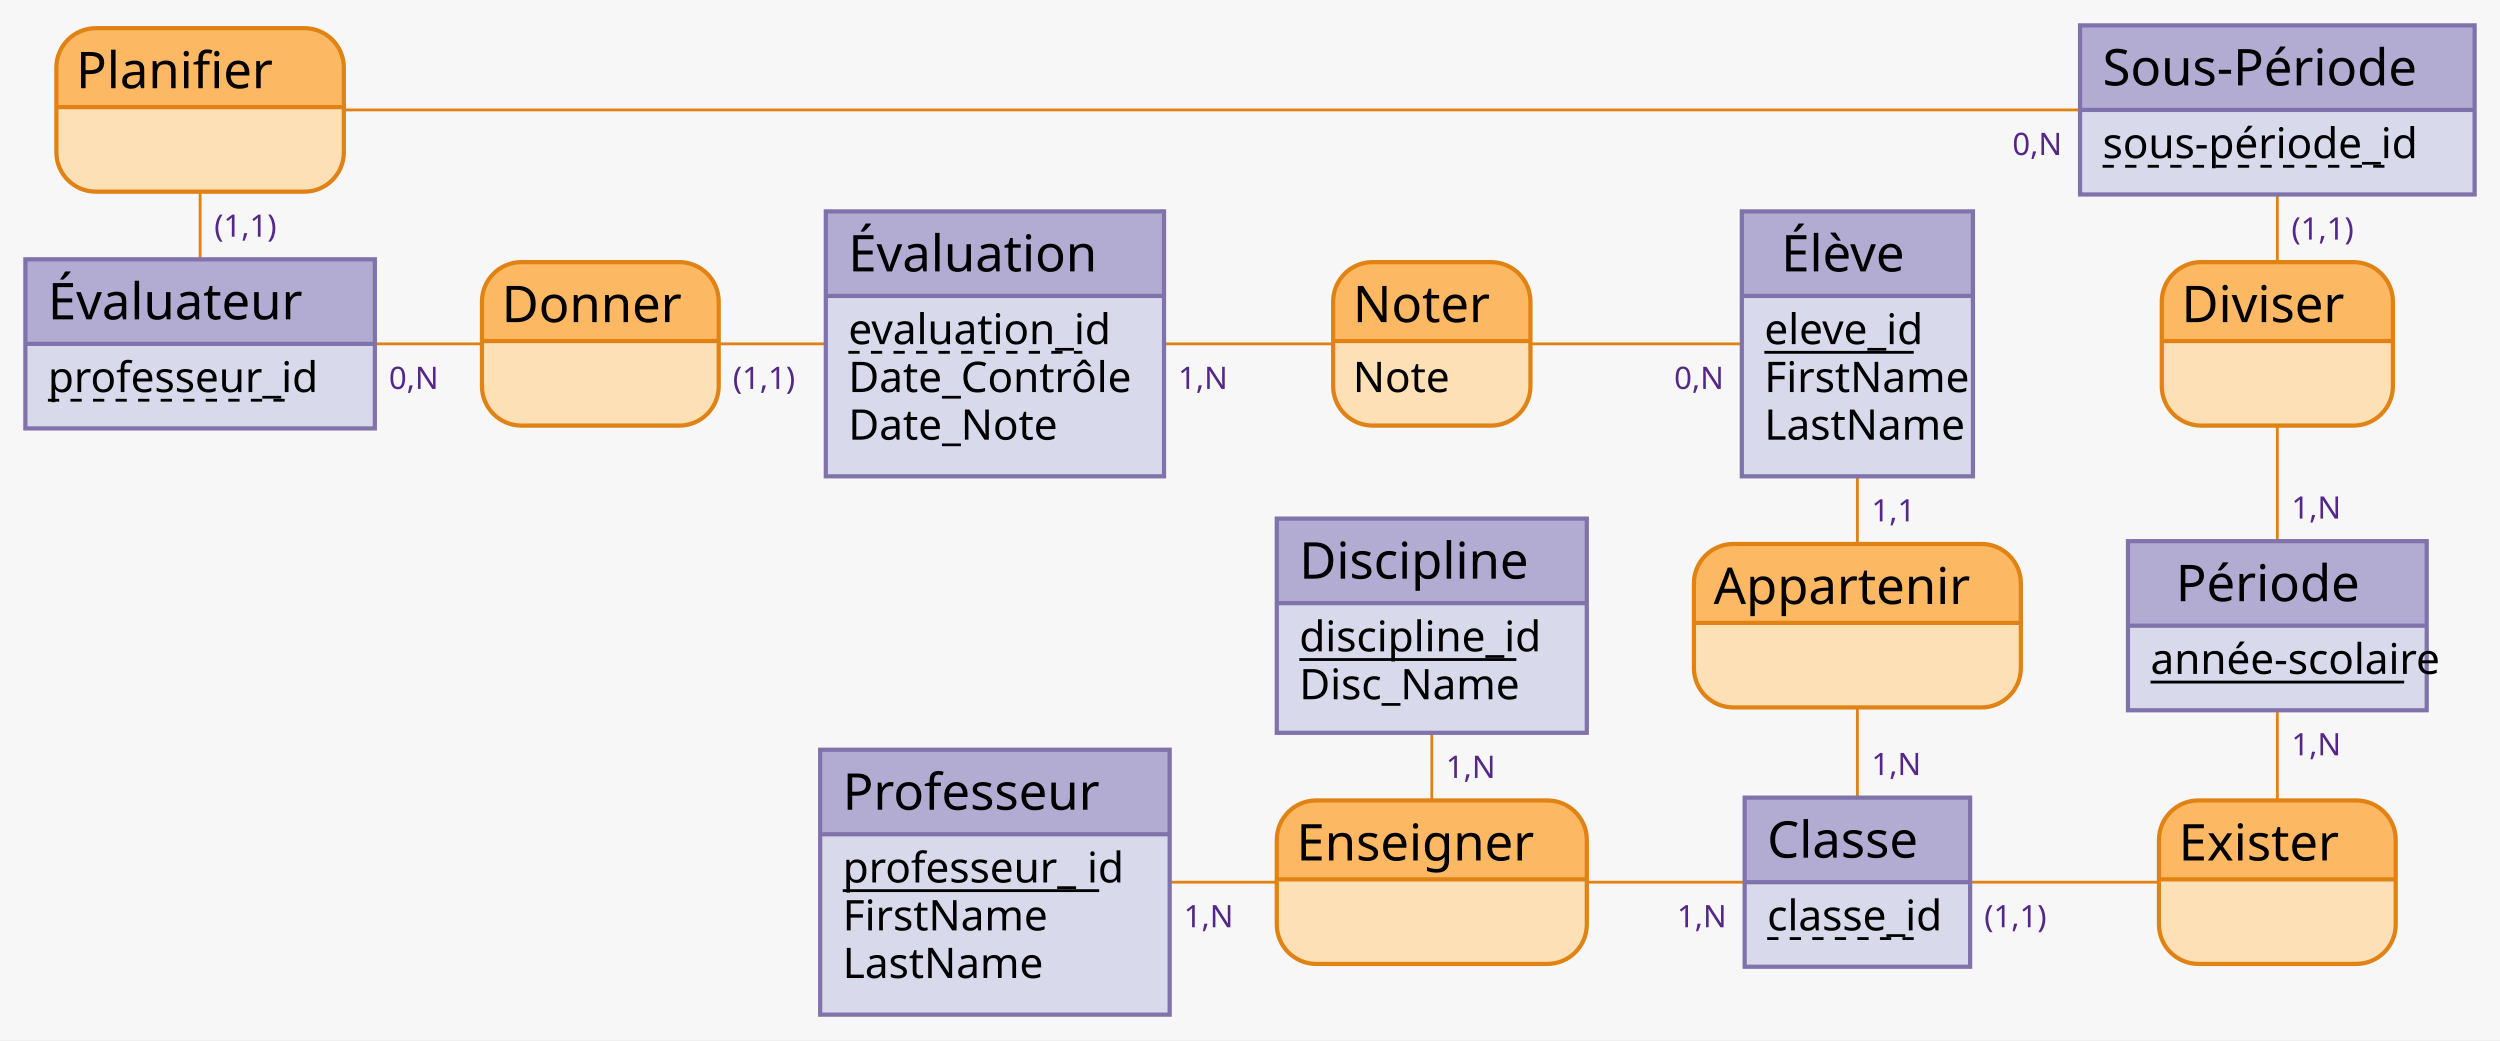
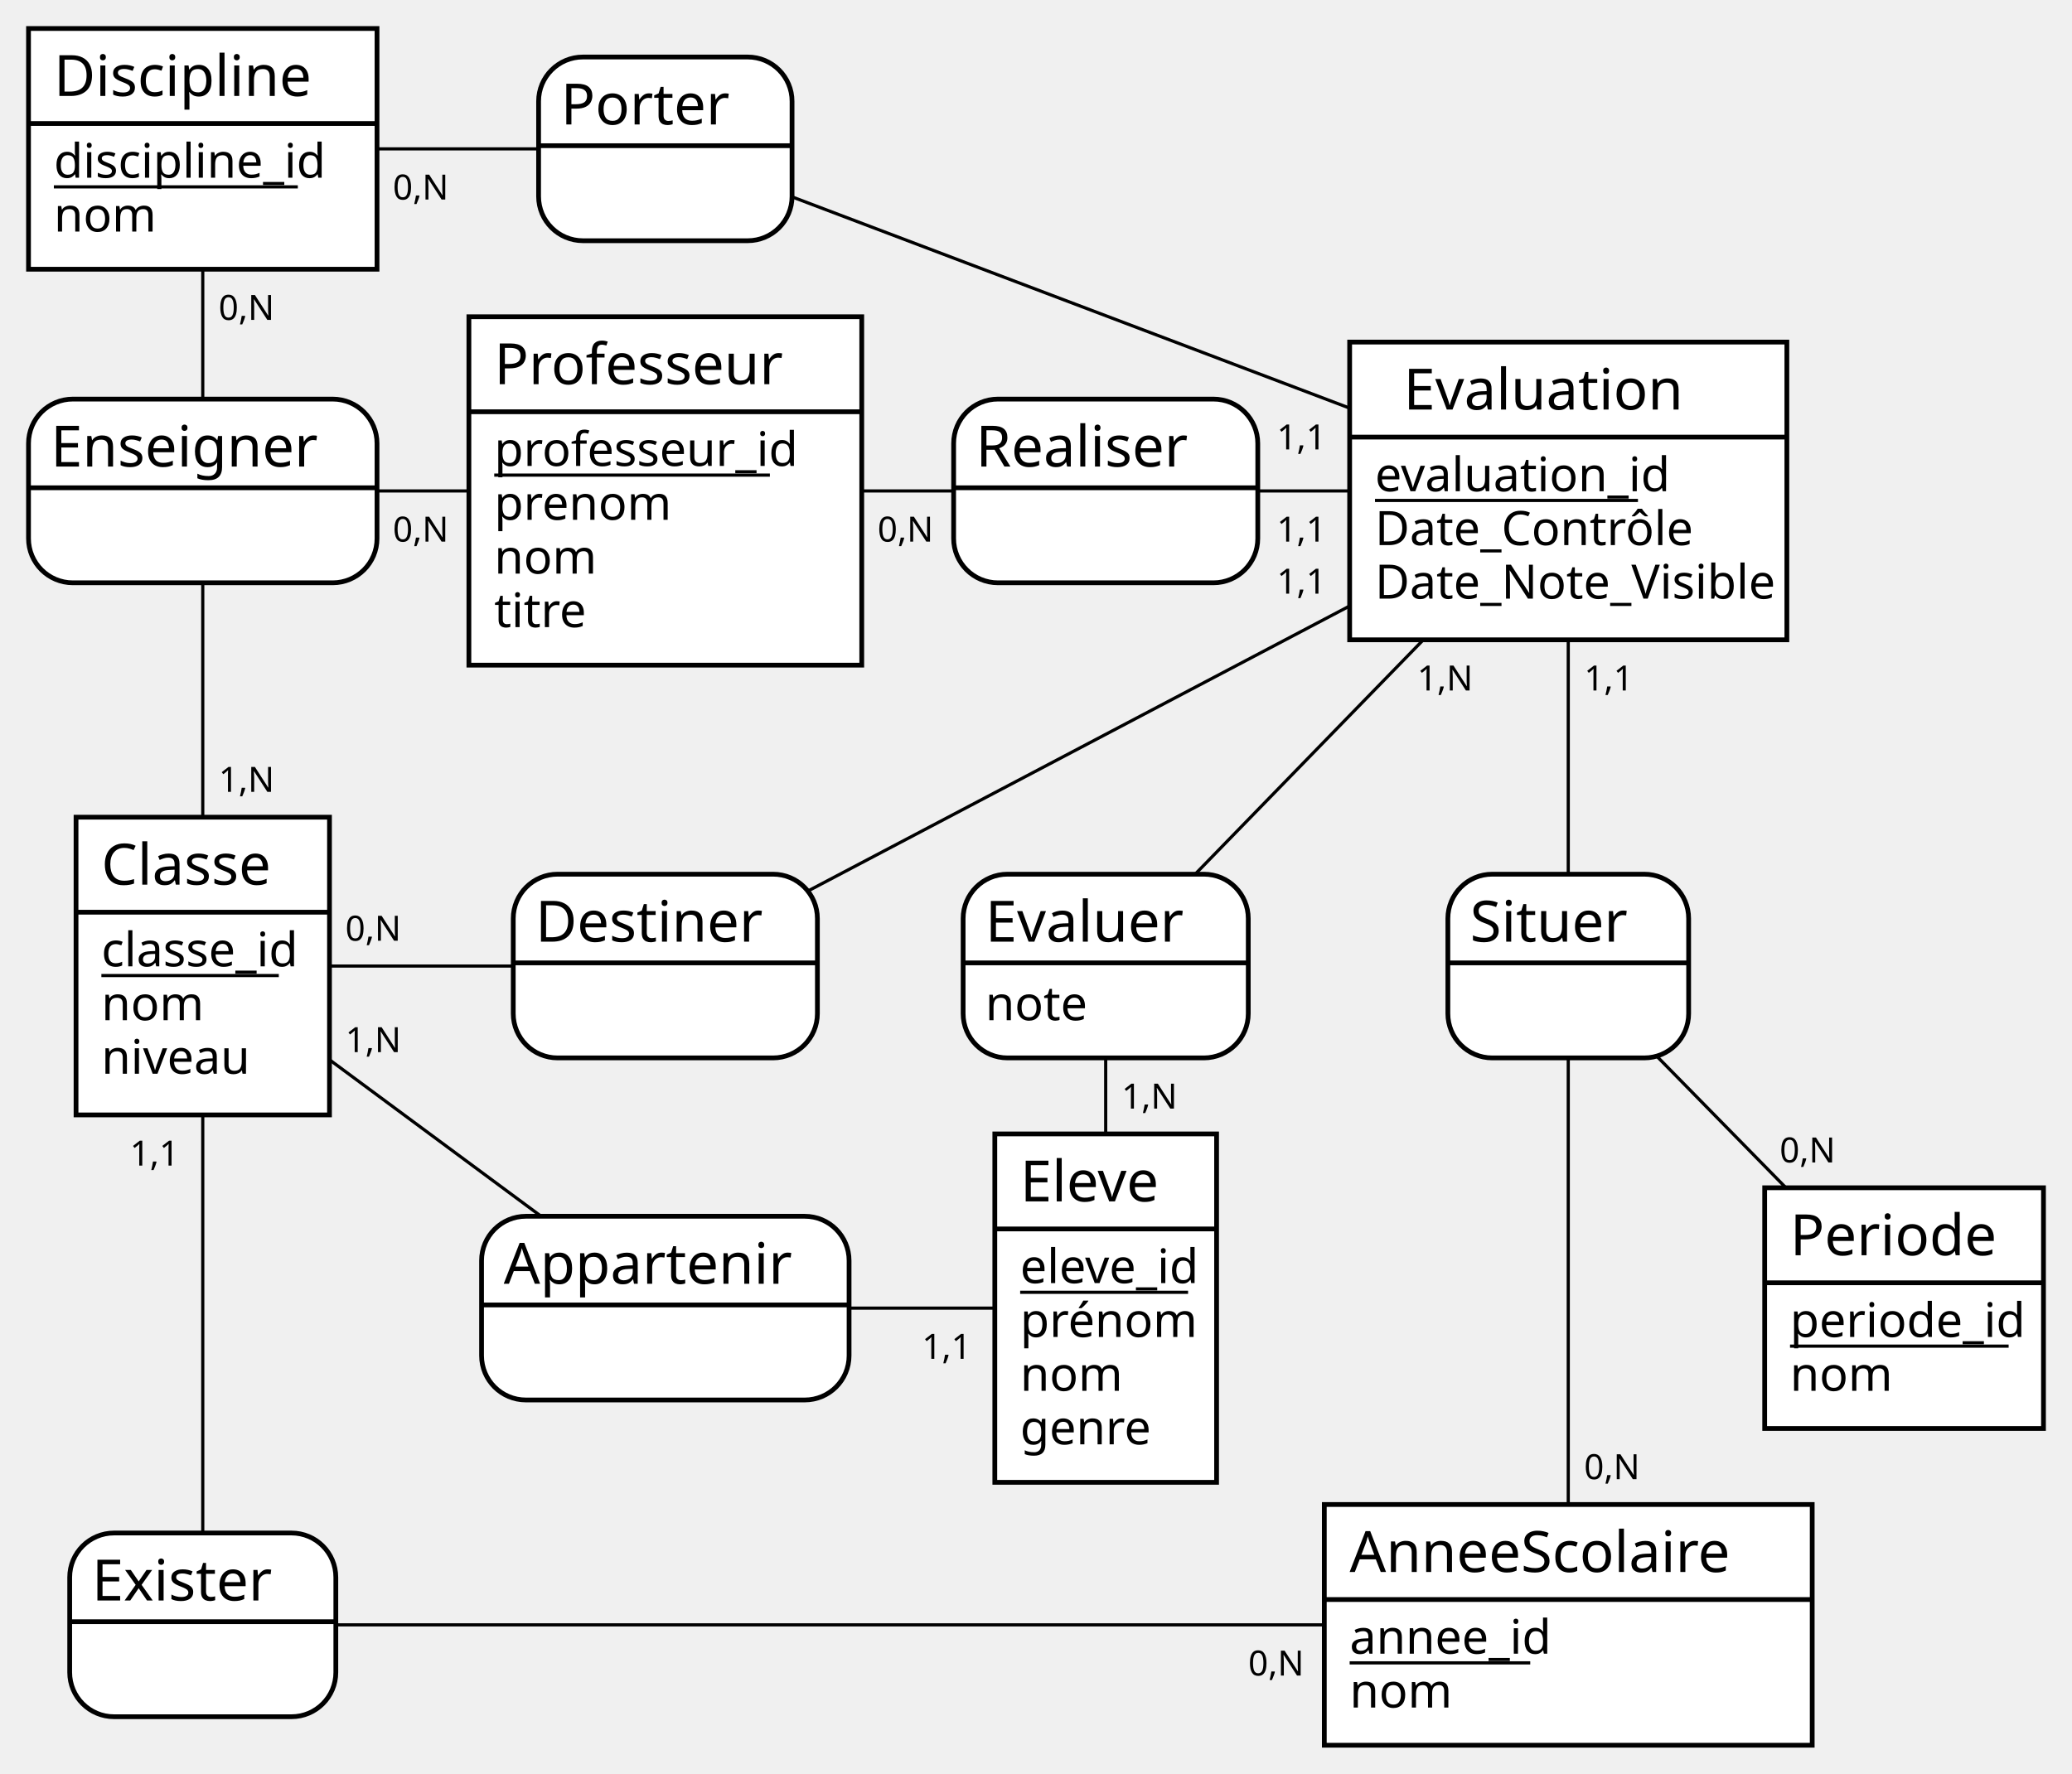
- <svg xmlns="http://www.w3.org/2000/svg" width="887" height="369" view_box="0 0 887 369">\n\n<rect id="frame" x="0" y="0" width="887" height="369" fill="#f7f7f7" stroke="none" stroke-width="0" />
-   <line x1="71" y1="122" x2="71" y2="39" stroke="#e08214" stroke-width="1" />
-   <text x="76.0" y="84" fill="#542788" font-family="Futura" font-size="11">(1,1)</text>
-   <line x1="808" y1="39" x2="71" y2="39" stroke="#e08214" stroke-width="1" />
-   <text x="714" y="55.0" fill="#542788" font-family="Futura" font-size="11">0,N</text>
-   <g id="association-Planifier">
-     <path d="M 108 10 a 14 14 90 0 1 14 14 V 38 h -102 V 24 a 14 14 90 0 1 14 -14" fill="#fdb863" stroke="#fdb863" stroke-width="0" />
-     <path d="M 122 38.0 v 16 a 14 14 90 0 1 -14 14 H 34 a 14 14 90 0 1 -14 -14 V 38.0 H 102" fill="#fee0b6" stroke="#fee0b6" stroke-width="0" />
-     <rect x="20" y="10" width="102" height="58" fill="none" rx="14" stroke="#e08214" stroke-width="1.5" />
-     <line x1="20" y1="38" x2="122" y2="38" stroke="#e08214" stroke-width="1.5" />
-     <text x="27" y="31.3" fill="#000000" font-family="Copperplate" font-size="18">Planifier</text>
+ <svg xmlns="http://www.w3.org/2000/svg" width="654" height="560" view_box="0 0 654 560">\n\n<rect id="frame" x="0" y="0" width="654" height="560" fill="none" stroke="none" stroke-width="0" />
+   <line x1="495" y1="155" x2="210" y2="47" stroke="#000000" stroke-width="1" />
+   <text x="403" y="141.888" fill="#000000" font-family="Futura" font-size="11">1,1</text>
+   <line x1="64" y1="47" x2="210" y2="47" stroke="#000000" stroke-width="1" />
+   <text x="124" y="63.0" fill="#000000" font-family="Futura" font-size="11">0,N</text>
+   <g id="association-Porter">
+     <path d="M 236 18 a 14 14 90 0 1 14 14 V 46 h -80 V 32 a 14 14 90 0 1 14 -14" fill="#FFFFFF" stroke="#FFFFFF" stroke-width="0" />
+     <path d="M 250 46.0 v 16 a 14 14 90 0 1 -14 14 H 184 a 14 14 90 0 1 -14 -14 V 46.0 H 80" fill="#FFFFFF" stroke="#FFFFFF" stroke-width="0" />
+     <rect x="170" y="18" width="80" height="58" fill="none" rx="14" stroke="#000000" stroke-width="1.5" />
+     <line x1="170" y1="46" x2="250" y2="46" stroke="#000000" stroke-width="1.5" />
+     <text x="177" y="39.3" fill="#000000" font-family="Copperplate" font-size="18">Porter</text>
  </g>
-   <line x1="353" y1="122" x2="213" y2="122" stroke="#e08214" stroke-width="1" />
-   <text x="260" y="138.0" fill="#542788" font-family="Futura" font-size="11">(1,1)</text>
-   <line x1="71" y1="122" x2="213" y2="122" stroke="#e08214" stroke-width="1" />
-   <text x="138" y="138.0" fill="#542788" font-family="Futura" font-size="11">0,N</text>
-   <g id="association-Donner">
-     <path d="M 241 93 a 14 14 90 0 1 14 14 V 121 h -84 V 107 a 14 14 90 0 1 14 -14" fill="#fdb863" stroke="#fdb863" stroke-width="0" />
-     <path d="M 255 121.0 v 16 a 14 14 90 0 1 -14 14 H 185 a 14 14 90 0 1 -14 -14 V 121.0 H 84" fill="#fee0b6" stroke="#fee0b6" stroke-width="0" />
-     <rect x="171" y="93" width="84" height="58" fill="none" rx="14" stroke="#e08214" stroke-width="1.5" />
-     <line x1="171" y1="121" x2="255" y2="121" stroke="#e08214" stroke-width="1.5" />
-     <text x="178" y="114.3" fill="#000000" font-family="Copperplate" font-size="18">Donner</text>
+   <line x1="210" y1="155" x2="64" y2="155" stroke="#000000" stroke-width="1" />
+   <text x="124" y="171.0" fill="#000000" font-family="Futura" font-size="11">0,N</text>
+   <line x1="64" y1="305" x2="64" y2="155" stroke="#000000" stroke-width="1" />
+   <text x="69.0" y="250" fill="#000000" font-family="Futura" font-size="11">1,N</text>
+   <line x1="64" y1="47" x2="64" y2="155" stroke="#000000" stroke-width="1" />
+   <text x="69.0" y="101" fill="#000000" font-family="Futura" font-size="11">0,N</text>
+   <g id="association-Enseigner">
+     <path d="M 105 126 a 14 14 90 0 1 14 14 V 154 h -110 V 140 a 14 14 90 0 1 14 -14" fill="#FFFFFF" stroke="#FFFFFF" stroke-width="0" />
+     <path d="M 119 154.0 v 16 a 14 14 90 0 1 -14 14 H 23 a 14 14 90 0 1 -14 -14 V 154.0 H 110" fill="#FFFFFF" stroke="#FFFFFF" stroke-width="0" />
+     <rect x="9" y="126" width="110" height="58" fill="none" rx="14" stroke="#000000" stroke-width="1.5" />
+     <line x1="9" y1="154" x2="119" y2="154" stroke="#000000" stroke-width="1.5" />
+     <text x="16" y="147.3" fill="#000000" font-family="Copperplate" font-size="18">Enseigner</text>
  </g>
-   <line x1="353" y1="122" x2="508" y2="122" stroke="#e08214" stroke-width="1" />
-   <text x="418" y="138.0" fill="#542788" font-family="Futura" font-size="11">1,N</text>
-   <line x1="659" y1="122" x2="508" y2="122" stroke="#e08214" stroke-width="1" />
-   <text x="594" y="138.0" fill="#542788" font-family="Futura" font-size="11">0,N</text>
-   <g id="association-Noter">
-     <path d="M 529 93 a 14 14 90 0 1 14 14 V 121 h -70 V 107 a 14 14 90 0 1 14 -14" fill="#fdb863" stroke="#fdb863" stroke-width="0" />
-     <path d="M 543 121.0 v 16 a 14 14 90 0 1 -14 14 H 487 a 14 14 90 0 1 -14 -14 V 121.0 H 70" fill="#fee0b6" stroke="#fee0b6" stroke-width="0" />
-     <rect x="473" y="93" width="70" height="58" fill="none" rx="14" stroke="#e08214" stroke-width="1.5" />
-     <line x1="473" y1="121" x2="543" y2="121" stroke="#e08214" stroke-width="1.5" />
-     <text x="480" y="114.3" fill="#000000" font-family="Copperplate" font-size="18">Noter</text>
-     <text x="480" y="139.1" fill="#000000" font-family="Gill Sans" font-size="15">Note</text>
+   <line x1="495" y1="155" x2="349" y2="155" stroke="#000000" stroke-width="1" />
+   <text x="403" y="171.0" fill="#000000" font-family="Futura" font-size="11">1,1</text>
+   <line x1="210" y1="155" x2="349" y2="155" stroke="#000000" stroke-width="1" />
+   <text x="277" y="171.0" fill="#000000" font-family="Futura" font-size="11">0,N</text>
+   <g id="association-Realiser">
+     <path d="M 383 126 a 14 14 90 0 1 14 14 V 154 h -96 V 140 a 14 14 90 0 1 14 -14" fill="#FFFFFF" stroke="#FFFFFF" stroke-width="0" />
+     <path d="M 397 154.0 v 16 a 14 14 90 0 1 -14 14 H 315 a 14 14 90 0 1 -14 -14 V 154.0 H 96" fill="#FFFFFF" stroke="#FFFFFF" stroke-width="0" />
+     <rect x="301" y="126" width="96" height="58" fill="none" rx="14" stroke="#000000" stroke-width="1.5" />
+     <line x1="301" y1="154" x2="397" y2="154" stroke="#000000" stroke-width="1.5" />
+     <text x="308" y="147.3" fill="#000000" font-family="Copperplate" font-size="18">Realiser</text>
  </g>
-   <line x1="808" y1="39" x2="808" y2="122" stroke="#e08214" stroke-width="1" />
-   <text x="813.0" y="85" fill="#542788" font-family="Futura" font-size="11">(1,1)</text>
-   <line x1="808" y1="222" x2="808" y2="122" stroke="#e08214" stroke-width="1" />
-   <text x="813.0" y="184" fill="#542788" font-family="Futura" font-size="11">1,N</text>
-   <g id="association-Diviser">
-     <path d="M 835 93 a 14 14 90 0 1 14 14 V 121 h -82 V 107 a 14 14 90 0 1 14 -14" fill="#fdb863" stroke="#fdb863" stroke-width="0" />
-     <path d="M 849 121.0 v 16 a 14 14 90 0 1 -14 14 H 781 a 14 14 90 0 1 -14 -14 V 121.0 H 82" fill="#fee0b6" stroke="#fee0b6" stroke-width="0" />
-     <rect x="767" y="93" width="82" height="58" fill="none" rx="14" stroke="#e08214" stroke-width="1.5" />
-     <line x1="767" y1="121" x2="849" y2="121" stroke="#e08214" stroke-width="1.5" />
-     <text x="774" y="114.3" fill="#000000" font-family="Copperplate" font-size="18">Diviser</text>
+   <line x1="495" y1="155" x2="210" y2="305" stroke="#000000" stroke-width="1" />
+   <text x="403" y="187.423" fill="#000000" font-family="Futura" font-size="11">1,1</text>
+   <line x1="64" y1="305" x2="210" y2="305" stroke="#000000" stroke-width="1" />
+   <text x="109" y="297.0" fill="#000000" font-family="Futura" font-size="11">0,N</text>
+   <g id="association-Destiner">
+     <path d="M 244 276 a 14 14 90 0 1 14 14 V 304 h -96 V 290 a 14 14 90 0 1 14 -14" fill="#FFFFFF" stroke="#FFFFFF" stroke-width="0" />
+     <path d="M 258 304.0 v 16 a 14 14 90 0 1 -14 14 H 176 a 14 14 90 0 1 -14 -14 V 304.0 H 96" fill="#FFFFFF" stroke="#FFFFFF" stroke-width="0" />
+     <rect x="162" y="276" width="96" height="58" fill="none" rx="14" stroke="#000000" stroke-width="1.5" />
+     <line x1="162" y1="304" x2="258" y2="304" stroke="#000000" stroke-width="1.5" />
+     <text x="169" y="297.3" fill="#000000" font-family="Copperplate" font-size="18">Destiner</text>
  </g>
-   <line x1="659" y1="313" x2="659" y2="222" stroke="#e08214" stroke-width="1" />
-   <text x="664.0" y="275" fill="#542788" font-family="Futura" font-size="11">1,N</text>
-   <line x1="659" y1="122" x2="659" y2="222" stroke="#e08214" stroke-width="1" />
-   <text x="664.0" y="185" fill="#542788" font-family="Futura" font-size="11">1,1</text>
+   <line x1="495" y1="155" x2="349" y2="305" stroke="#000000" stroke-width="1" />
+   <text x="447.317" y="218" fill="#000000" font-family="Futura" font-size="11">1,N</text>
+   <line x1="349" y1="413" x2="349" y2="305" stroke="#000000" stroke-width="1" />
+   <text x="354.0" y="350" fill="#000000" font-family="Futura" font-size="11">1,N</text>
+   <g id="association-Evaluer">
+     <path d="M 380 276 a 14 14 90 0 1 14 14 V 304 h -90 V 290 a 14 14 90 0 1 14 -14" fill="#FFFFFF" stroke="#FFFFFF" stroke-width="0" />
+     <path d="M 394 304.0 v 16 a 14 14 90 0 1 -14 14 H 318 a 14 14 90 0 1 -14 -14 V 304.0 H 90" fill="#FFFFFF" stroke="#FFFFFF" stroke-width="0" />
+     <rect x="304" y="276" width="90" height="58" fill="none" rx="14" stroke="#000000" stroke-width="1.5" />
+     <line x1="304" y1="304" x2="394" y2="304" stroke="#000000" stroke-width="1.5" />
+     <text x="311" y="297.3" fill="#000000" font-family="Copperplate" font-size="18">Evaluer</text>
+     <text x="311" y="322.1" fill="#000000" font-family="Gill Sans" font-size="15">note</text>
+   </g>
+   <line x1="495" y1="513" x2="495" y2="305" stroke="#000000" stroke-width="1" />
+   <text x="500.0" y="467" fill="#000000" font-family="Futura" font-size="11">0,N</text>
+   <line x1="601" y1="413" x2="495" y2="305" stroke="#000000" stroke-width="1" />
+   <text x="561.726" y="367" fill="#000000" font-family="Futura" font-size="11">0,N</text>
+   <line x1="495" y1="155" x2="495" y2="305" stroke="#000000" stroke-width="1" />
+   <text x="500.0" y="218" fill="#000000" font-family="Futura" font-size="11">1,1</text>
+   <g id="association-Situer">
+     <path d="M 519 276 a 14 14 90 0 1 14 14 V 304 h -76 V 290 a 14 14 90 0 1 14 -14" fill="#FFFFFF" stroke="#FFFFFF" stroke-width="0" />
+     <path d="M 533 304.0 v 16 a 14 14 90 0 1 -14 14 H 471 a 14 14 90 0 1 -14 -14 V 304.0 H 76" fill="#FFFFFF" stroke="#FFFFFF" stroke-width="0" />
+     <rect x="457" y="276" width="76" height="58" fill="none" rx="14" stroke="#000000" stroke-width="1.5" />
+     <line x1="457" y1="304" x2="533" y2="304" stroke="#000000" stroke-width="1.5" />
+     <text x="464" y="297.3" fill="#000000" font-family="Copperplate" font-size="18">Situer</text>
+   </g>
+   <line x1="64" y1="305" x2="210" y2="413" stroke="#000000" stroke-width="1" />
+   <text x="109" y="332.18" fill="#000000" font-family="Futura" font-size="11">1,N</text>
+   <line x1="349" y1="413" x2="210" y2="413" stroke="#000000" stroke-width="1" />
+   <text x="291" y="429.0" fill="#000000" font-family="Futura" font-size="11">1,1</text>
  <g id="association-Appartenir">
-     <path d="M 703 193 a 14 14 90 0 1 14 14 V 221 h -116 V 207 a 14 14 90 0 1 14 -14" fill="#fdb863" stroke="#fdb863" stroke-width="0" />
-     <path d="M 717 221.0 v 16 a 14 14 90 0 1 -14 14 H 615 a 14 14 90 0 1 -14 -14 V 221.0 H 116" fill="#fee0b6" stroke="#fee0b6" stroke-width="0" />
-     <rect x="601" y="193" width="116" height="58" fill="none" rx="14" stroke="#e08214" stroke-width="1.5" />
-     <line x1="601" y1="221" x2="717" y2="221" stroke="#e08214" stroke-width="1.5" />
-     <text x="608" y="214.3" fill="#000000" font-family="Copperplate" font-size="18">Appartenir</text>
+     <path d="M 254 384 a 14 14 90 0 1 14 14 V 412 h -116 V 398 a 14 14 90 0 1 14 -14" fill="#FFFFFF" stroke="#FFFFFF" stroke-width="0" />
+     <path d="M 268 412.0 v 16 a 14 14 90 0 1 -14 14 H 166 a 14 14 90 0 1 -14 -14 V 412.0 H 116" fill="#FFFFFF" stroke="#FFFFFF" stroke-width="0" />
+     <rect x="152" y="384" width="116" height="58" fill="none" rx="14" stroke="#000000" stroke-width="1.5" />
+     <line x1="152" y1="412" x2="268" y2="412" stroke="#000000" stroke-width="1.5" />
+     <text x="159" y="405.3" fill="#000000" font-family="Copperplate" font-size="18">Appartenir</text>
  </g>
-   <line x1="659" y1="313" x2="508" y2="313" stroke="#e08214" stroke-width="1" />
-   <text x="595" y="329.0" fill="#542788" font-family="Futura" font-size="11">1,N</text>
-   <line x1="353" y1="313" x2="508" y2="313" stroke="#e08214" stroke-width="1" />
-   <text x="420" y="329.0" fill="#542788" font-family="Futura" font-size="11">1,N</text>
-   <line x1="508" y1="222" x2="508" y2="313" stroke="#e08214" stroke-width="1" />
-   <text x="513.0" y="276" fill="#542788" font-family="Futura" font-size="11">1,N</text>
-   <g id="association-Enseigner">
-     <path d="M 549 284 a 14 14 90 0 1 14 14 V 312 h -110 V 298 a 14 14 90 0 1 14 -14" fill="#fdb863" stroke="#fdb863" stroke-width="0" />
-     <path d="M 563 312.0 v 16 a 14 14 90 0 1 -14 14 H 467 a 14 14 90 0 1 -14 -14 V 312.0 H 110" fill="#fee0b6" stroke="#fee0b6" stroke-width="0" />
-     <rect x="453" y="284" width="110" height="58" fill="none" rx="14" stroke="#e08214" stroke-width="1.5" />
-     <line x1="453" y1="312" x2="563" y2="312" stroke="#e08214" stroke-width="1.5" />
-     <text x="460" y="305.3" fill="#000000" font-family="Copperplate" font-size="18">Enseigner</text>
-   </g>
-   <line x1="808" y1="222" x2="808" y2="313" stroke="#e08214" stroke-width="1" />
-   <text x="813.0" y="268" fill="#542788" font-family="Futura" font-size="11">1,N</text>
-   <line x1="659" y1="313" x2="808" y2="313" stroke="#e08214" stroke-width="1" />
-   <text x="704" y="329.0" fill="#542788" font-family="Futura" font-size="11">(1,1)</text>
+   <line x1="495" y1="513" x2="64" y2="513" stroke="#000000" stroke-width="1" />
+   <text x="394" y="529.0" fill="#000000" font-family="Futura" font-size="11">0,N</text>
+   <line x1="64" y1="305" x2="64" y2="513" stroke="#000000" stroke-width="1" />
+   <text x="41.0" y="368" fill="#000000" font-family="Futura" font-size="11">1,1</text>
  <g id="association-Exister">
-     <path d="M 836 284 a 14 14 90 0 1 14 14 V 312 h -84 V 298 a 14 14 90 0 1 14 -14" fill="#fdb863" stroke="#fdb863" stroke-width="0" />
-     <path d="M 850 312.0 v 16 a 14 14 90 0 1 -14 14 H 780 a 14 14 90 0 1 -14 -14 V 312.0 H 84" fill="#fee0b6" stroke="#fee0b6" stroke-width="0" />
-     <rect x="766" y="284" width="84" height="58" fill="none" rx="14" stroke="#e08214" stroke-width="1.5" />
-     <line x1="766" y1="312" x2="850" y2="312" stroke="#e08214" stroke-width="1.5" />
-     <text x="773" y="305.3" fill="#000000" font-family="Copperplate" font-size="18">Exister</text>
-   </g>
-   <g id="entity-Sous-Période">
-     <g id="frame-Sous-Période">
-       <rect x="738" y="9" width="140" height="30" fill="#b2abd2" stroke="#b2abd2" stroke-width="0" />
-       <rect x="738" y="39.0" width="140" height="30" fill="#d8daeb" stroke="#d8daeb" stroke-width="0" />
-       <rect x="738" y="9" width="140" height="60" fill="none" stroke="#8073ac" stroke-width="1.5" />
-       <line x1="738" y1="39" x2="878" y2="39" stroke="#8073ac" stroke-width="1.5" />
-     </g>
-     <text x="746" y="30.3" fill="#000000" font-family="Copperplate" font-size="18">Sous-Période</text>
-     <text x="746" y="56.1" fill="#000000" font-family="Gill Sans" font-size="15">sous-période_id</text>
-     <line x1="746" y1="59" x2="847" y2="59" style="fill:none;stroke:#000000;stroke-width:1;stroke-dasharray:4;" />
-   </g>
-   <g id="entity-Évaluateur">
-     <g id="frame-Évaluateur">
-       <rect x="9" y="92" width="124" height="30" fill="#b2abd2" stroke="#b2abd2" stroke-width="0" />
-       <rect x="9" y="122.0" width="124" height="30" fill="#d8daeb" stroke="#d8daeb" stroke-width="0" />
-       <rect x="9" y="92" width="124" height="60" fill="none" stroke="#8073ac" stroke-width="1.5" />
-       <line x1="9" y1="122" x2="133" y2="122" stroke="#8073ac" stroke-width="1.5" />
-     </g>
-     <text x="17" y="113.3" fill="#000000" font-family="Copperplate" font-size="18">Évaluateur</text>
-     <text x="17" y="139.1" fill="#000000" font-family="Gill Sans" font-size="15">professeur_id</text>
-     <line x1="17" y1="142" x2="104" y2="142" style="fill:none;stroke:#000000;stroke-width:1;stroke-dasharray:4;" />
-   </g>
-   <g id="entity-Évaluation">
-     <g id="frame-Évaluation">
-       <rect x="293" y="75" width="120" height="30" fill="#b2abd2" stroke="#b2abd2" stroke-width="0" />
-       <rect x="293" y="105.0" width="120" height="64" fill="#d8daeb" stroke="#d8daeb" stroke-width="0" />
-       <rect x="293" y="75" width="120" height="94" fill="none" stroke="#8073ac" stroke-width="1.5" />
-       <line x1="293" y1="105" x2="413" y2="105" stroke="#8073ac" stroke-width="1.5" />
-     </g>
-     <text x="301" y="96.3" fill="#000000" font-family="Copperplate" font-size="18">Évaluation</text>
-     <text x="301" y="122.1" fill="#000000" font-family="Gill Sans" font-size="15">evaluation_id</text>
-     <line x1="301" y1="125" x2="384" y2="125" style="fill:none;stroke:#000000;stroke-width:1;stroke-dasharray:4;" />
-     <text x="301" y="139.1" fill="#000000" font-family="Gill Sans" font-size="15">Date_Contrôle</text>
-     <text x="301" y="156.0" fill="#000000" font-family="Gill Sans" font-size="15">Date_Note</text>
-   </g>
-   <g id="entity-Élève">
-     <g id="frame-Élève">
-       <rect x="618" y="75" width="82" height="30" fill="#b2abd2" stroke="#b2abd2" stroke-width="0" />
-       <rect x="618" y="105.0" width="82" height="64" fill="#d8daeb" stroke="#d8daeb" stroke-width="0" />
-       <rect x="618" y="75" width="82" height="94" fill="none" stroke="#8073ac" stroke-width="1.5" />
-       <line x1="618" y1="105" x2="700" y2="105" stroke="#8073ac" stroke-width="1.5" />
-     </g>
-     <text x="632" y="96.3" fill="#000000" font-family="Copperplate" font-size="18">Élève</text>
-     <text x="626" y="122.1" fill="#000000" font-family="Gill Sans" font-size="15">eleve_id</text>
-     <line x1="626" y1="125" x2="679" y2="125" stroke="#000000" stroke-width="1" />
-     <text x="626" y="139.1" fill="#000000" font-family="Gill Sans" font-size="15">FirstName</text>
-     <text x="626" y="156.0" fill="#000000" font-family="Gill Sans" font-size="15">LastName</text>
+     <path d="M 92 484 a 14 14 90 0 1 14 14 V 512 h -84 V 498 a 14 14 90 0 1 14 -14" fill="#FFFFFF" stroke="#FFFFFF" stroke-width="0" />
+     <path d="M 106 512.0 v 16 a 14 14 90 0 1 -14 14 H 36 a 14 14 90 0 1 -14 -14 V 512.0 H 84" fill="#FFFFFF" stroke="#FFFFFF" stroke-width="0" />
+     <rect x="22" y="484" width="84" height="58" fill="none" rx="14" stroke="#000000" stroke-width="1.5" />
+     <line x1="22" y1="512" x2="106" y2="512" stroke="#000000" stroke-width="1.5" />
+     <text x="29" y="505.3" fill="#000000" font-family="Copperplate" font-size="18">Exister</text>
  </g>
  <g id="entity-Discipline">
    <g id="frame-Discipline">
-       <rect x="453" y="184" width="110" height="30" fill="#b2abd2" stroke="#b2abd2" stroke-width="0" />
-       <rect x="453" y="214.0" width="110" height="46" fill="#d8daeb" stroke="#d8daeb" stroke-width="0" />
-       <rect x="453" y="184" width="110" height="76" fill="none" stroke="#8073ac" stroke-width="1.5" />
-       <line x1="453" y1="214" x2="563" y2="214" stroke="#8073ac" stroke-width="1.5" />
+       <rect x="9" y="9" width="110" height="30" fill="#FFFFFF" stroke="#FFFFFF" stroke-width="0" />
+       <rect x="9" y="39.0" width="110" height="46" fill="#FFFFFF" stroke="#FFFFFF" stroke-width="0" />
+       <rect x="9" y="9" width="110" height="76" fill="none" stroke="#000000" stroke-width="1.5" />
+       <line x1="9" y1="39" x2="119" y2="39" stroke="#000000" stroke-width="1.5" />
    </g>
-     <text x="461" y="205.3" fill="#000000" font-family="Copperplate" font-size="18">Discipline</text>
-     <text x="461" y="231.1" fill="#000000" font-family="Gill Sans" font-size="15">discipline_id</text>
-     <line x1="461" y1="234" x2="538" y2="234" stroke="#000000" stroke-width="1" />
-     <text x="461" y="248.1" fill="#000000" font-family="Gill Sans" font-size="15">Disc_Name</text>
-   </g>
-   <g id="entity-Période">
-     <g id="frame-Période">
-       <rect x="755" y="192" width="106" height="30" fill="#b2abd2" stroke="#b2abd2" stroke-width="0" />
-       <rect x="755" y="222.0" width="106" height="30" fill="#d8daeb" stroke="#d8daeb" stroke-width="0" />
-       <rect x="755" y="192" width="106" height="60" fill="none" stroke="#8073ac" stroke-width="1.5" />
-       <line x1="755" y1="222" x2="861" y2="222" stroke="#8073ac" stroke-width="1.5" />
-     </g>
-     <text x="772" y="213.3" fill="#000000" font-family="Copperplate" font-size="18">Période</text>
-     <text x="763" y="239.1" fill="#000000" font-family="Gill Sans" font-size="15">année-scolaire</text>
-     <line x1="763" y1="242" x2="853" y2="242" stroke="#000000" stroke-width="1" />
+     <text x="17" y="30.3" fill="#000000" font-family="Copperplate" font-size="18">Discipline</text>
+     <text x="17" y="56.1" fill="#000000" font-family="Gill Sans" font-size="15">discipline_id</text>
+     <line x1="17" y1="59" x2="94" y2="59" stroke="#000000" stroke-width="1" />
+     <text x="17" y="73.1" fill="#000000" font-family="Gill Sans" font-size="15">nom</text>
  </g>
  <g id="entity-Professeur">
    <g id="frame-Professeur">
-       <rect x="291" y="266" width="124" height="30" fill="#b2abd2" stroke="#b2abd2" stroke-width="0" />
-       <rect x="291" y="296.0" width="124" height="64" fill="#d8daeb" stroke="#d8daeb" stroke-width="0" />
-       <rect x="291" y="266" width="124" height="94" fill="none" stroke="#8073ac" stroke-width="1.5" />
-       <line x1="291" y1="296" x2="415" y2="296" stroke="#8073ac" stroke-width="1.5" />
+       <rect x="148" y="100" width="124" height="30" fill="#FFFFFF" stroke="#FFFFFF" stroke-width="0" />
+       <rect x="148" y="130.0" width="124" height="80" fill="#FFFFFF" stroke="#FFFFFF" stroke-width="0" />
+       <rect x="148" y="100" width="124" height="110" fill="none" stroke="#000000" stroke-width="1.5" />
+       <line x1="148" y1="130" x2="272" y2="130" stroke="#000000" stroke-width="1.5" />
    </g>
-     <text x="299" y="287.3" fill="#000000" font-family="Copperplate" font-size="18">Professeur</text>
-     <text x="299" y="313.1" fill="#000000" font-family="Gill Sans" font-size="15">professeur_ id</text>
-     <line x1="299" y1="316" x2="390" y2="316" stroke="#000000" stroke-width="1" />
-     <text x="299" y="330.1" fill="#000000" font-family="Gill Sans" font-size="15">FirstName</text>
-     <text x="299" y="347.0" fill="#000000" font-family="Gill Sans" font-size="15">LastName</text>
+     <text x="156" y="121.3" fill="#000000" font-family="Copperplate" font-size="18">Professeur</text>
+     <text x="156" y="147.1" fill="#000000" font-family="Gill Sans" font-size="15">professeur_id</text>
+     <line x1="156" y1="150" x2="243" y2="150" stroke="#000000" stroke-width="1" />
+     <text x="156" y="164.1" fill="#000000" font-family="Gill Sans" font-size="15">prenom</text>
+     <text x="156" y="181.1" fill="#000000" font-family="Gill Sans" font-size="15">nom</text>
+     <text x="156" y="198.0" fill="#000000" font-family="Gill Sans" font-size="15">titre</text>
+   </g>
+   <g id="entity-Evaluation">
+     <g id="frame-Evaluation">
+       <rect x="426" y="108" width="138" height="30" fill="#FFFFFF" stroke="#FFFFFF" stroke-width="0" />
+       <rect x="426" y="138.0" width="138" height="64" fill="#FFFFFF" stroke="#FFFFFF" stroke-width="0" />
+       <rect x="426" y="108" width="138" height="94" fill="none" stroke="#000000" stroke-width="1.5" />
+       <line x1="426" y1="138" x2="564" y2="138" stroke="#000000" stroke-width="1.5" />
+     </g>
+     <text x="443" y="129.3" fill="#000000" font-family="Copperplate" font-size="18">Evaluation</text>
+     <text x="434" y="155.1" fill="#000000" font-family="Gill Sans" font-size="15">evaluation_id</text>
+     <line x1="434" y1="158" x2="517" y2="158" stroke="#000000" stroke-width="1" />
+     <text x="434" y="172.1" fill="#000000" font-family="Gill Sans" font-size="15">Date_Contrôle</text>
+     <text x="434" y="189.0" fill="#000000" font-family="Gill Sans" font-size="15">Date_Note_Visible</text>
  </g>
  <g id="entity-Classe">
    <g id="frame-Classe">
-       <rect x="619" y="283" width="80" height="30" fill="#b2abd2" stroke="#b2abd2" stroke-width="0" />
-       <rect x="619" y="313.0" width="80" height="30" fill="#d8daeb" stroke="#d8daeb" stroke-width="0" />
-       <rect x="619" y="283" width="80" height="60" fill="none" stroke="#8073ac" stroke-width="1.5" />
-       <line x1="619" y1="313" x2="699" y2="313" stroke="#8073ac" stroke-width="1.5" />
+       <rect x="24" y="258" width="80" height="30" fill="#FFFFFF" stroke="#FFFFFF" stroke-width="0" />
+       <rect x="24" y="288.0" width="80" height="64" fill="#FFFFFF" stroke="#FFFFFF" stroke-width="0" />
+       <rect x="24" y="258" width="80" height="94" fill="none" stroke="#000000" stroke-width="1.5" />
+       <line x1="24" y1="288" x2="104" y2="288" stroke="#000000" stroke-width="1.5" />
    </g>
-     <text x="627" y="304.3" fill="#000000" font-family="Copperplate" font-size="18">Classe</text>
-     <text x="627" y="330.1" fill="#000000" font-family="Gill Sans" font-size="15">classe_id</text>
-     <line x1="627" y1="333" x2="683" y2="333" style="fill:none;stroke:#000000;stroke-width:1;stroke-dasharray:4;" />
+     <text x="32" y="279.3" fill="#000000" font-family="Copperplate" font-size="18">Classe</text>
+     <text x="32" y="305.1" fill="#000000" font-family="Gill Sans" font-size="15">classe_id</text>
+     <line x1="32" y1="308" x2="88" y2="308" stroke="#000000" stroke-width="1" />
+     <text x="32" y="322.1" fill="#000000" font-family="Gill Sans" font-size="15">nom</text>
+     <text x="32" y="339.0" fill="#000000" font-family="Gill Sans" font-size="15">niveau</text>
+   </g>
+   <g id="entity-Eleve">
+     <g id="frame-Eleve">
+       <rect x="314" y="358" width="70" height="30" fill="#FFFFFF" stroke="#FFFFFF" stroke-width="0" />
+       <rect x="314" y="388.0" width="70" height="80" fill="#FFFFFF" stroke="#FFFFFF" stroke-width="0" />
+       <rect x="314" y="358" width="70" height="110" fill="none" stroke="#000000" stroke-width="1.5" />
+       <line x1="314" y1="388" x2="384" y2="388" stroke="#000000" stroke-width="1.5" />
+     </g>
+     <text x="322" y="379.3" fill="#000000" font-family="Copperplate" font-size="18">Eleve</text>
+     <text x="322" y="405.1" fill="#000000" font-family="Gill Sans" font-size="15">eleve_id</text>
+     <line x1="322" y1="408" x2="375" y2="408" stroke="#000000" stroke-width="1" />
+     <text x="322" y="422.1" fill="#000000" font-family="Gill Sans" font-size="15">prénom</text>
+     <text x="322" y="439.1" fill="#000000" font-family="Gill Sans" font-size="15">nom</text>
+     <text x="322" y="456.0" fill="#000000" font-family="Gill Sans" font-size="15">genre</text>
+   </g>
+   <g id="entity-Periode">
+     <g id="frame-Periode">
+       <rect x="557" y="375" width="88" height="30" fill="#FFFFFF" stroke="#FFFFFF" stroke-width="0" />
+       <rect x="557" y="405.0" width="88" height="46" fill="#FFFFFF" stroke="#FFFFFF" stroke-width="0" />
+       <rect x="557" y="375" width="88" height="76" fill="none" stroke="#000000" stroke-width="1.5" />
+       <line x1="557" y1="405" x2="645" y2="405" stroke="#000000" stroke-width="1.5" />
+     </g>
+     <text x="565" y="396.3" fill="#000000" font-family="Copperplate" font-size="18">Periode</text>
+     <text x="565" y="422.1" fill="#000000" font-family="Gill Sans" font-size="15">periode_id</text>
+     <line x1="565" y1="425" x2="634" y2="425" stroke="#000000" stroke-width="1" />
+     <text x="565" y="439.1" fill="#000000" font-family="Gill Sans" font-size="15">nom</text>
+   </g>
+   <g id="entity-AnneeScolaire">
+     <g id="frame-AnneeScolaire">
+       <rect x="418" y="475" width="154" height="30" fill="#FFFFFF" stroke="#FFFFFF" stroke-width="0" />
+       <rect x="418" y="505.0" width="154" height="46" fill="#FFFFFF" stroke="#FFFFFF" stroke-width="0" />
+       <rect x="418" y="475" width="154" height="76" fill="none" stroke="#000000" stroke-width="1.5" />
+       <line x1="418" y1="505" x2="572" y2="505" stroke="#000000" stroke-width="1.5" />
+     </g>
+     <text x="426" y="496.3" fill="#000000" font-family="Copperplate" font-size="18">AnneeScolaire</text>
+     <text x="426" y="522.1" fill="#000000" font-family="Gill Sans" font-size="15">annee_id</text>
+     <line x1="426" y1="525" x2="483" y2="525" stroke="#000000" stroke-width="1" />
+     <text x="426" y="539.1" fill="#000000" font-family="Gill Sans" font-size="15">nom</text>
  </g>
</svg>
